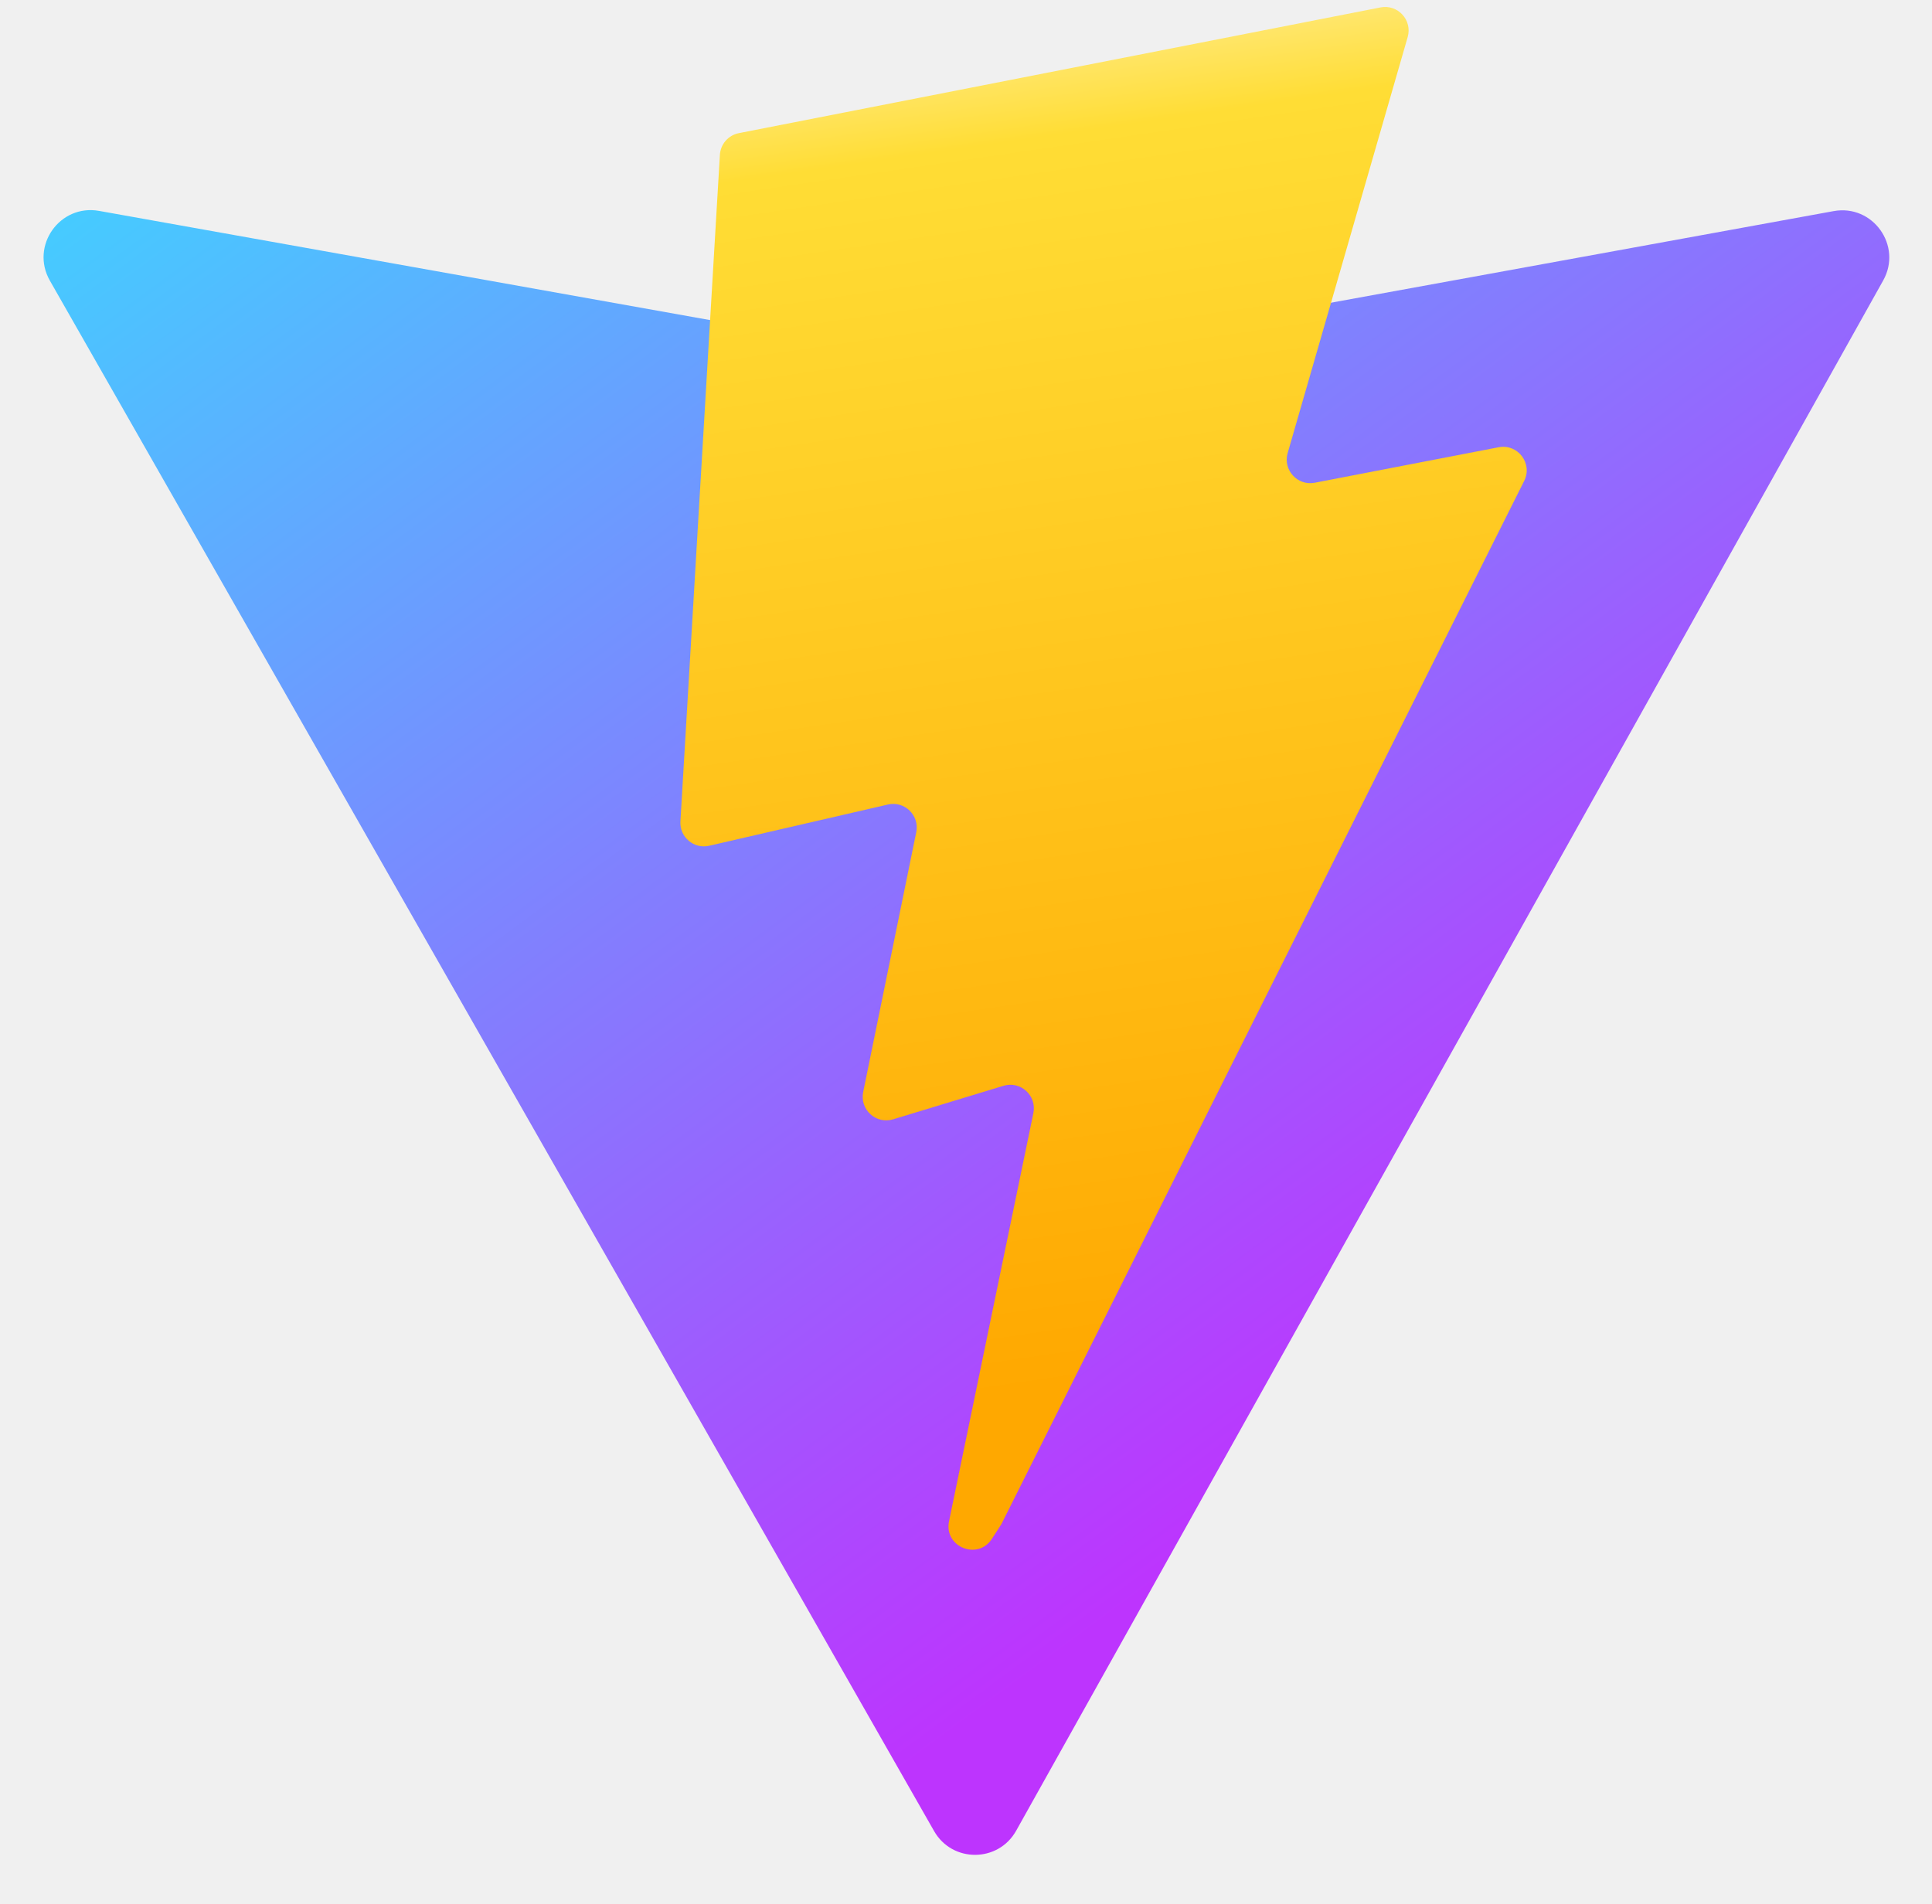
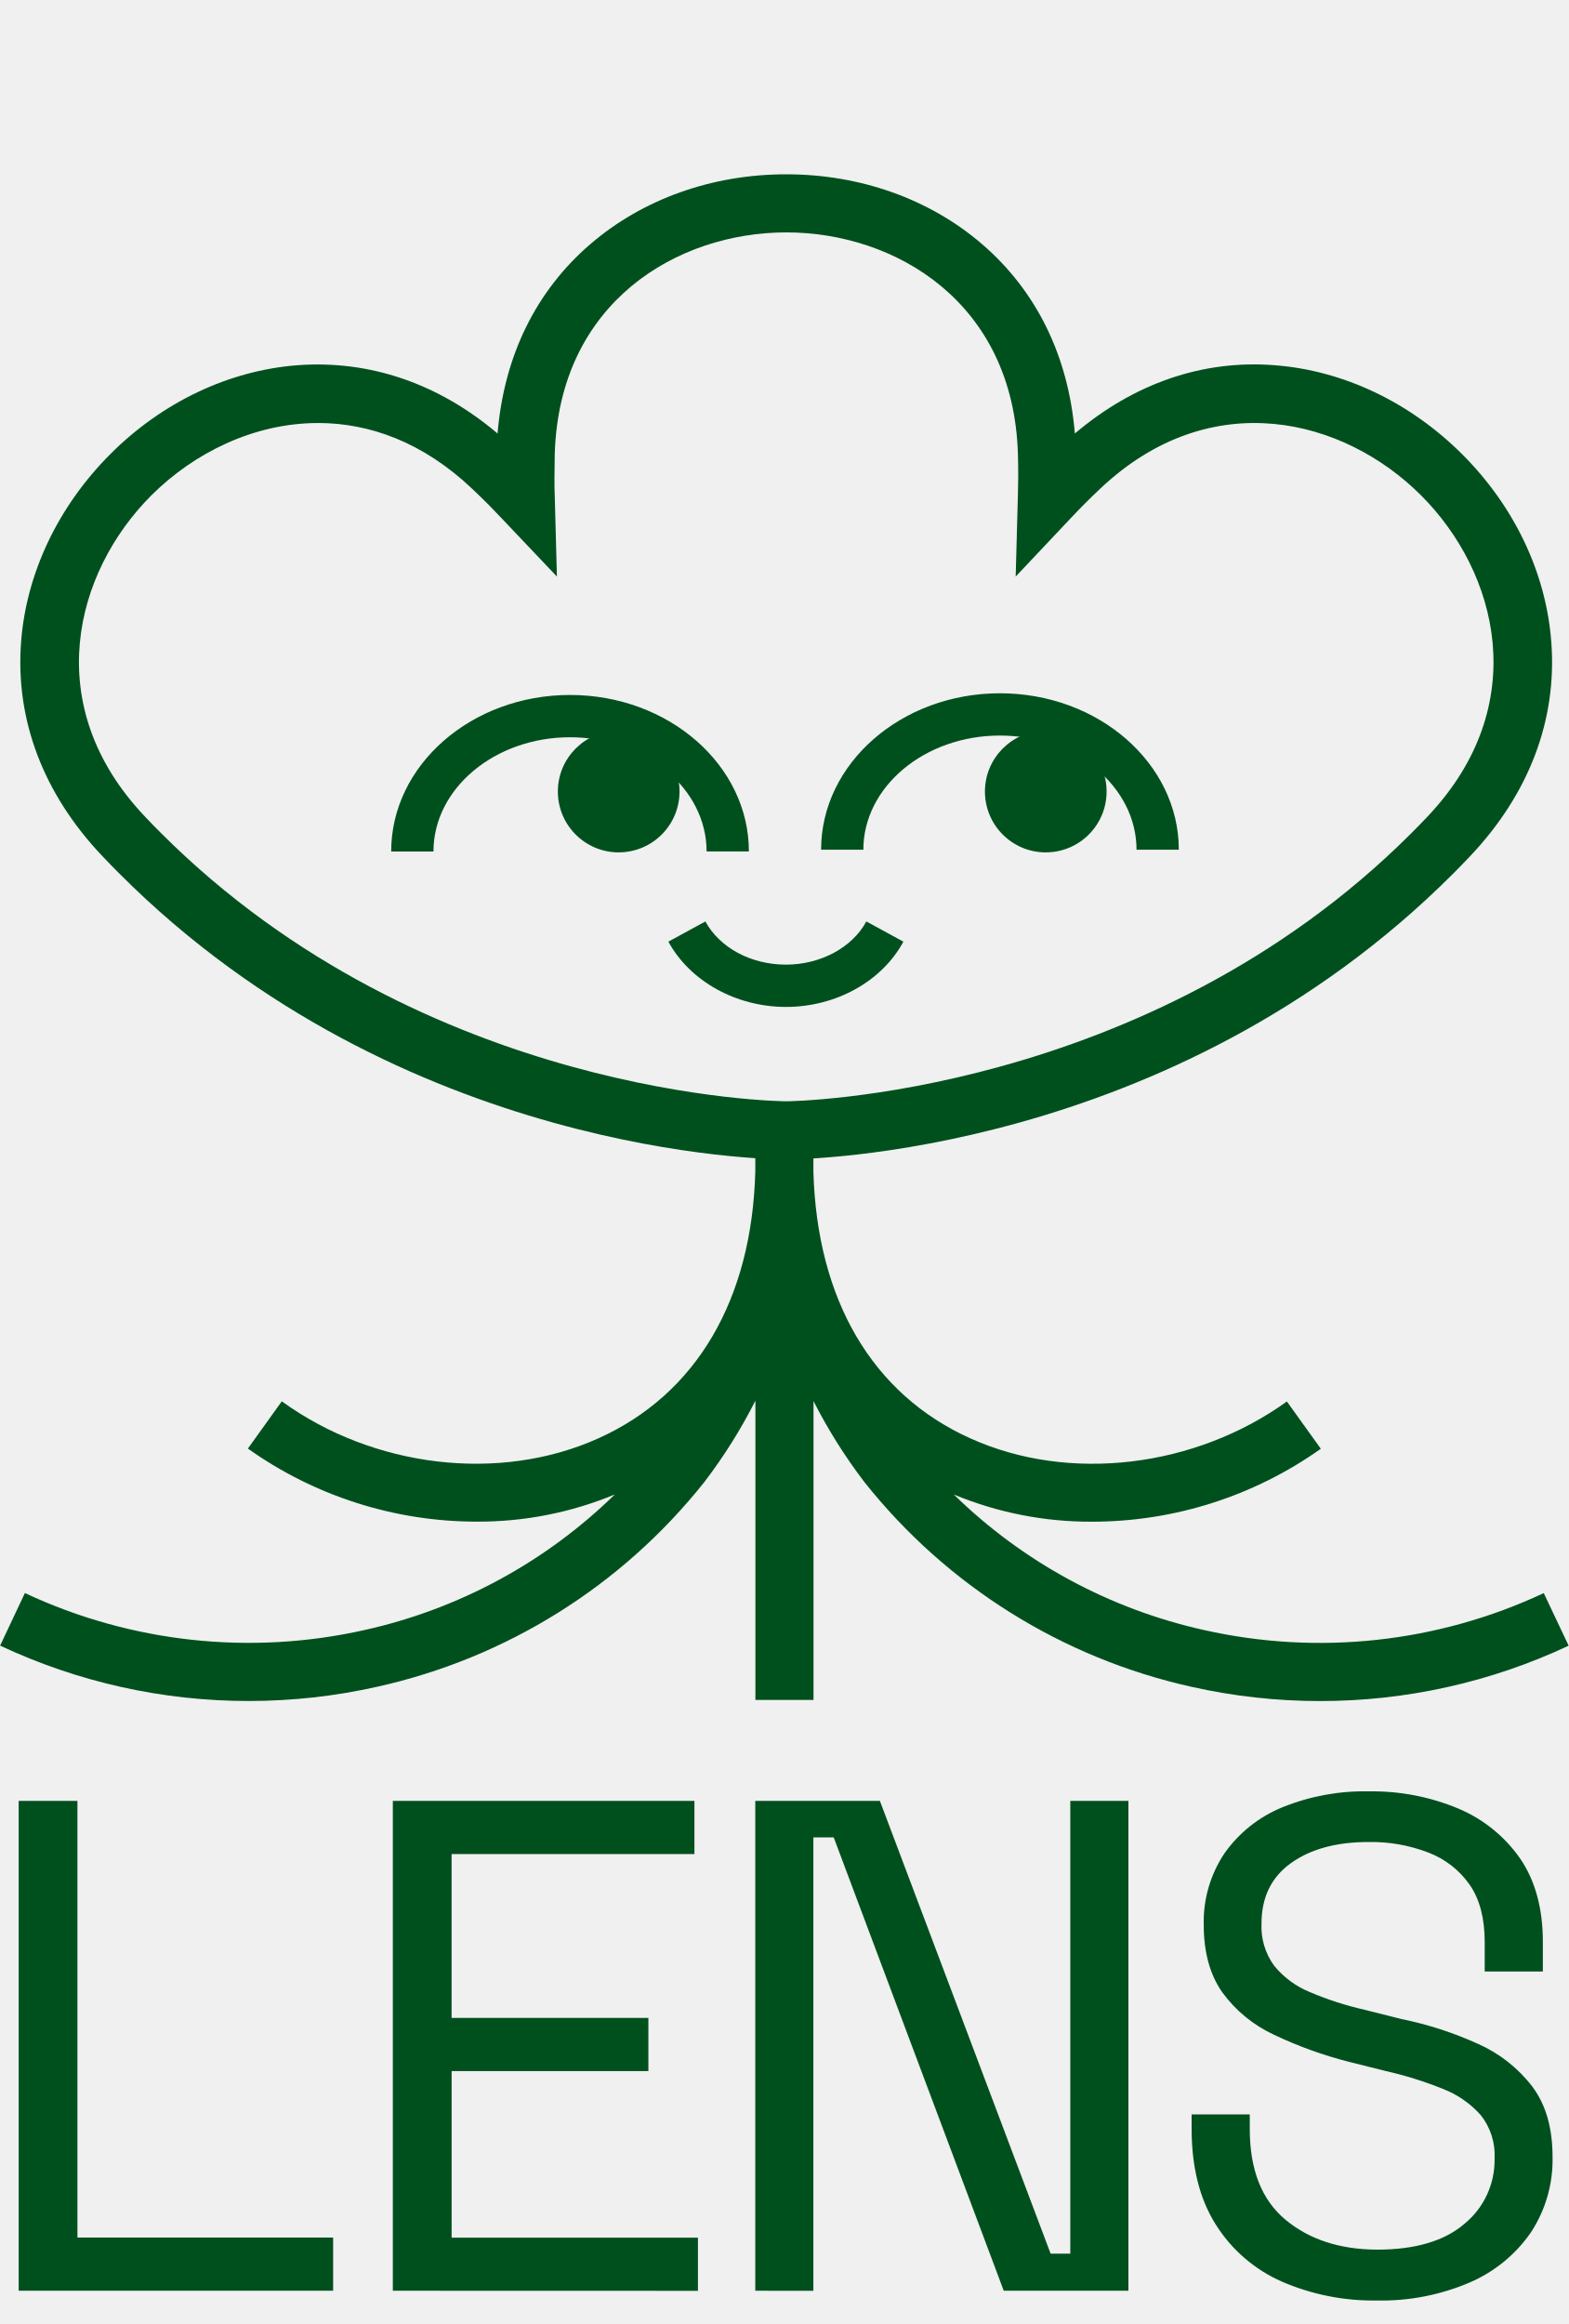
- <svg xmlns="http://www.w3.org/2000/svg" width="410" height="404" viewBox="0 0 410 404" fill="none">
-   <path d="M399.641 59.525L215.643 388.545C211.844 395.338 202.084 395.378 198.228 388.618L10.582 59.556C6.381 52.19 12.68 43.267 21.028 44.759L205.223 77.682C206.398 77.892 207.601 77.89 208.776 77.676L389.119 44.806C397.439 43.289 403.768 52.143 399.641 59.525Z" fill="url(#paint0_linear)" />
-   <path d="M292.965 1.574L156.801 28.255C154.563 28.694 152.906 30.59 152.771 32.866L144.395 174.33C144.198 177.662 147.258 180.248 150.51 179.498L188.42 170.749C191.967 169.931 195.172 173.055 194.443 176.622L183.18 231.775C182.422 235.487 185.907 238.661 189.532 237.56L212.947 230.446C216.577 229.344 220.065 232.527 219.297 236.242L201.398 322.875C200.278 328.294 207.486 331.249 210.492 326.603L212.5 323.5L323.454 102.072C325.312 98.365 322.108 94.137 318.036 94.923L279.014 102.454C275.347 103.161 272.227 99.746 273.262 96.158L298.731 7.867C299.767 4.273 296.636 0.855 292.965 1.574Z" fill="url(#paint1_linear)" />
+ <svg xmlns="http://www.w3.org/2000/svg" width="54" height="80" viewBox="0 0 54 80" fill="none" className="absolute">
+   <g clipPath="url(#a)" fill="#00501E">
+     <path d="M.643 78.855V61.993h2.023v15.031h8.803v1.83H.643Zm12.881 0V61.993h10.383v1.83h-8.36v5.64h6.775v1.831h-6.774v5.734h8.48v1.83l-10.504-.003Zm12.478 0V61.993h4.29l5.878 15.586h.677V61.993h2.001v16.862h-4.292l-5.854-15.607h-.7v15.609l-2-.002Zm21.405.336a7.913 7.913 0 0 1-3.275-.65 5.123 5.123 0 0 1-2.276-1.963c-.553-.876-.83-1.972-.832-3.288v-.506h2.002v.506c0 1.398.41 2.437 1.228 3.12.819.68 1.87 1.025 3.154 1.03 1.316 0 2.319-.296 3.01-.89a2.83 2.83 0 0 0 1.036-2.24 2.227 2.227 0 0 0-.471-1.495 3.366 3.366 0 0 0-1.312-.91 12.806 12.806 0 0 0-1.967-.614l-1.252-.313a14.017 14.017 0 0 1-2.602-.94 4.572 4.572 0 0 1-1.77-1.455c-.426-.606-.639-1.382-.639-2.325a4.231 4.231 0 0 1 .712-2.457 4.513 4.513 0 0 1 2.001-1.59 7.476 7.476 0 0 1 2.975-.546 7.66 7.66 0 0 1 3.072.59 4.91 4.91 0 0 1 2.132 1.72c.523.765.784 1.725.783 2.88v1.011h-2.002v-1.012c0-.818-.172-1.477-.517-1.974a3.06 3.06 0 0 0-1.42-1.108 5.494 5.494 0 0 0-2.06-.364c-1.108 0-2 .243-2.675.728-.676.485-1.013 1.18-1.012 2.083a2.28 2.28 0 0 0 .433 1.445c.327.402.75.714 1.23.91.614.261 1.25.466 1.901.613l1.254.315c.909.185 1.793.472 2.637.855.735.326 1.377.83 1.867 1.469.465.618.698 1.425.698 2.421a4.55 4.55 0 0 1-.746 2.6 4.914 4.914 0 0 1-2.107 1.724 7.706 7.706 0 0 1-3.19.62ZM27.064 39.912c-.534 0-13.23-.111-22.94-9.826a27.514 27.514 0 0 1-.603-.619C1.487 27.324.522 24.773.726 22.093.908 19.727 2 17.436 3.792 15.638c1.792-1.797 4.09-2.886 6.454-3.066 2.476-.182 4.844.623 6.884 2.351.22-2.664 1.319-4.913 3.204-6.528C22.134 6.85 24.519 6 27.066 6 29.614 6 32 6.85 33.8 8.395c1.883 1.617 2.984 3.864 3.204 6.528 2.04-1.728 4.407-2.547 6.884-2.35 2.365.181 4.656 1.273 6.452 3.065 1.796 1.793 2.888 4.09 3.066 6.455.206 2.68-.76 5.23-2.793 7.378-.197.207-.397.415-.602.619-9.713 9.71-22.409 9.822-22.945 9.822Zm-16.116-25.35c-2.201 0-4.268 1.024-5.739 2.492-2.642 2.644-3.843 7.226-.232 11.041.184.196.372.39.564.58 9.13 9.13 21.403 9.235 21.525 9.235.122 0 12.42-.127 21.528-9.234.193-.193.38-.387.564-.58 3.61-3.822 2.41-8.398-.233-11.042-2.642-2.644-7.225-3.845-11.047-.233a23.075 23.075 0 0 0-1.013 1.014l-1.898 2.012.075-2.762c0-.211.012-.42.012-.633 0-.273 0-.546-.01-.81C34.897 10.392 30.808 8 27.07 8c-3.74 0-7.824 2.39-7.972 7.642 0 .268-.01.546-.01.81 0 .207 0 .411.01.617l.075 2.778-1.9-2.002a26.547 26.547 0 0 0-.438-.456 30.43 30.43 0 0 0-.58-.564c-1.702-1.614-3.549-2.264-5.307-2.264Z" />
+     <path d="M25.782 29.31h-1.456c0-2.166-2.11-3.931-4.702-3.931-2.59 0-4.701 1.764-4.701 3.932h-1.456c0-2.972 2.762-5.388 6.157-5.388 3.396 0 6.158 2.416 6.158 5.388Zm14.801-.06h-1.456c0-2.166-2.109-3.93-4.702-3.93s-4.702 1.764-4.702 3.93h-1.455c0-2.969 2.762-5.385 6.157-5.385s6.158 2.416 6.158 5.386Z" />
+     <path d="M21.3 29.341a2.094 2.094 0 1 0 0-4.188 2.094 2.094 0 0 0 0 4.189Zm14.703 0a2.094 2.094 0 1 0 0-4.188 2.094 2.094 0 0 0 0 4.189Zm-8.943 5.321c-1.716 0-3.307-.883-4.05-2.247l1.274-.695c.494.91 1.58 1.486 2.772 1.486 1.191 0 2.28-.584 2.77-1.486l1.275.695c-.735 1.364-2.32 2.247-4.042 2.247ZM53.147 54.84a18.176 18.176 0 0 1-11.69 1.273 17.861 17.861 0 0 1-8.62-4.667 12.28 12.28 0 0 0 4.758.936c2.822 0 5.575-.877 7.877-2.511l-1.168-1.627c-3.15 2.267-7.483 2.813-10.901 1.268-3.374-1.52-5.277-4.77-5.4-9.18v-1.42h-2v1.41c-.117 4.414-2.024 7.669-5.401 9.19-3.42 1.541-7.76 1.003-10.901-1.274l-1.167 1.627a13.6 13.6 0 0 0 7.873 2.515 12.26 12.26 0 0 0 4.759-.936 17.855 17.855 0 0 1-8.62 4.668c-3.93.882-8.041.434-11.689-1.274l-.853 1.81a20.103 20.103 0 0 0 8.561 1.906c1.487 0 2.97-.164 4.42-.49a19.884 19.884 0 0 0 11.263-7.047l.013-.017a17.999 17.999 0 0 0 1.745-2.783v10.3h2.001V48.231a18.07 18.07 0 0 0 1.74 2.771l.013.017a19.887 19.887 0 0 0 11.261 7.047c1.45.326 2.933.49 4.42.49 2.96.002 5.883-.648 8.563-1.906l-.857-1.81Z" />
+   </g>
  <defs>
-     <linearGradient id="paint0_linear" x1="6" y1="33" x2="235" y2="344" gradientUnits="userSpaceOnUse">
-       <stop stop-color="#41D1FF" />
-       <stop offset="1" stop-color="#BD34FE" />
-     </linearGradient>
-     <linearGradient id="paint1_linear" x1="194.651" y1="8.818" x2="236.076" y2="292.989" gradientUnits="userSpaceOnUse">
-       <stop stop-color="#FFEA83" />
-       <stop offset="0.083" stop-color="#FFDD35" />
-       <stop offset="1" stop-color="#FFA800" />
-     </linearGradient>
+     <clipPath id="a">
+       <path fill="#fff" transform="translate(0 6)" d="M0 0h54v73.193H0z" />
+     </clipPath>
  </defs>
</svg>
